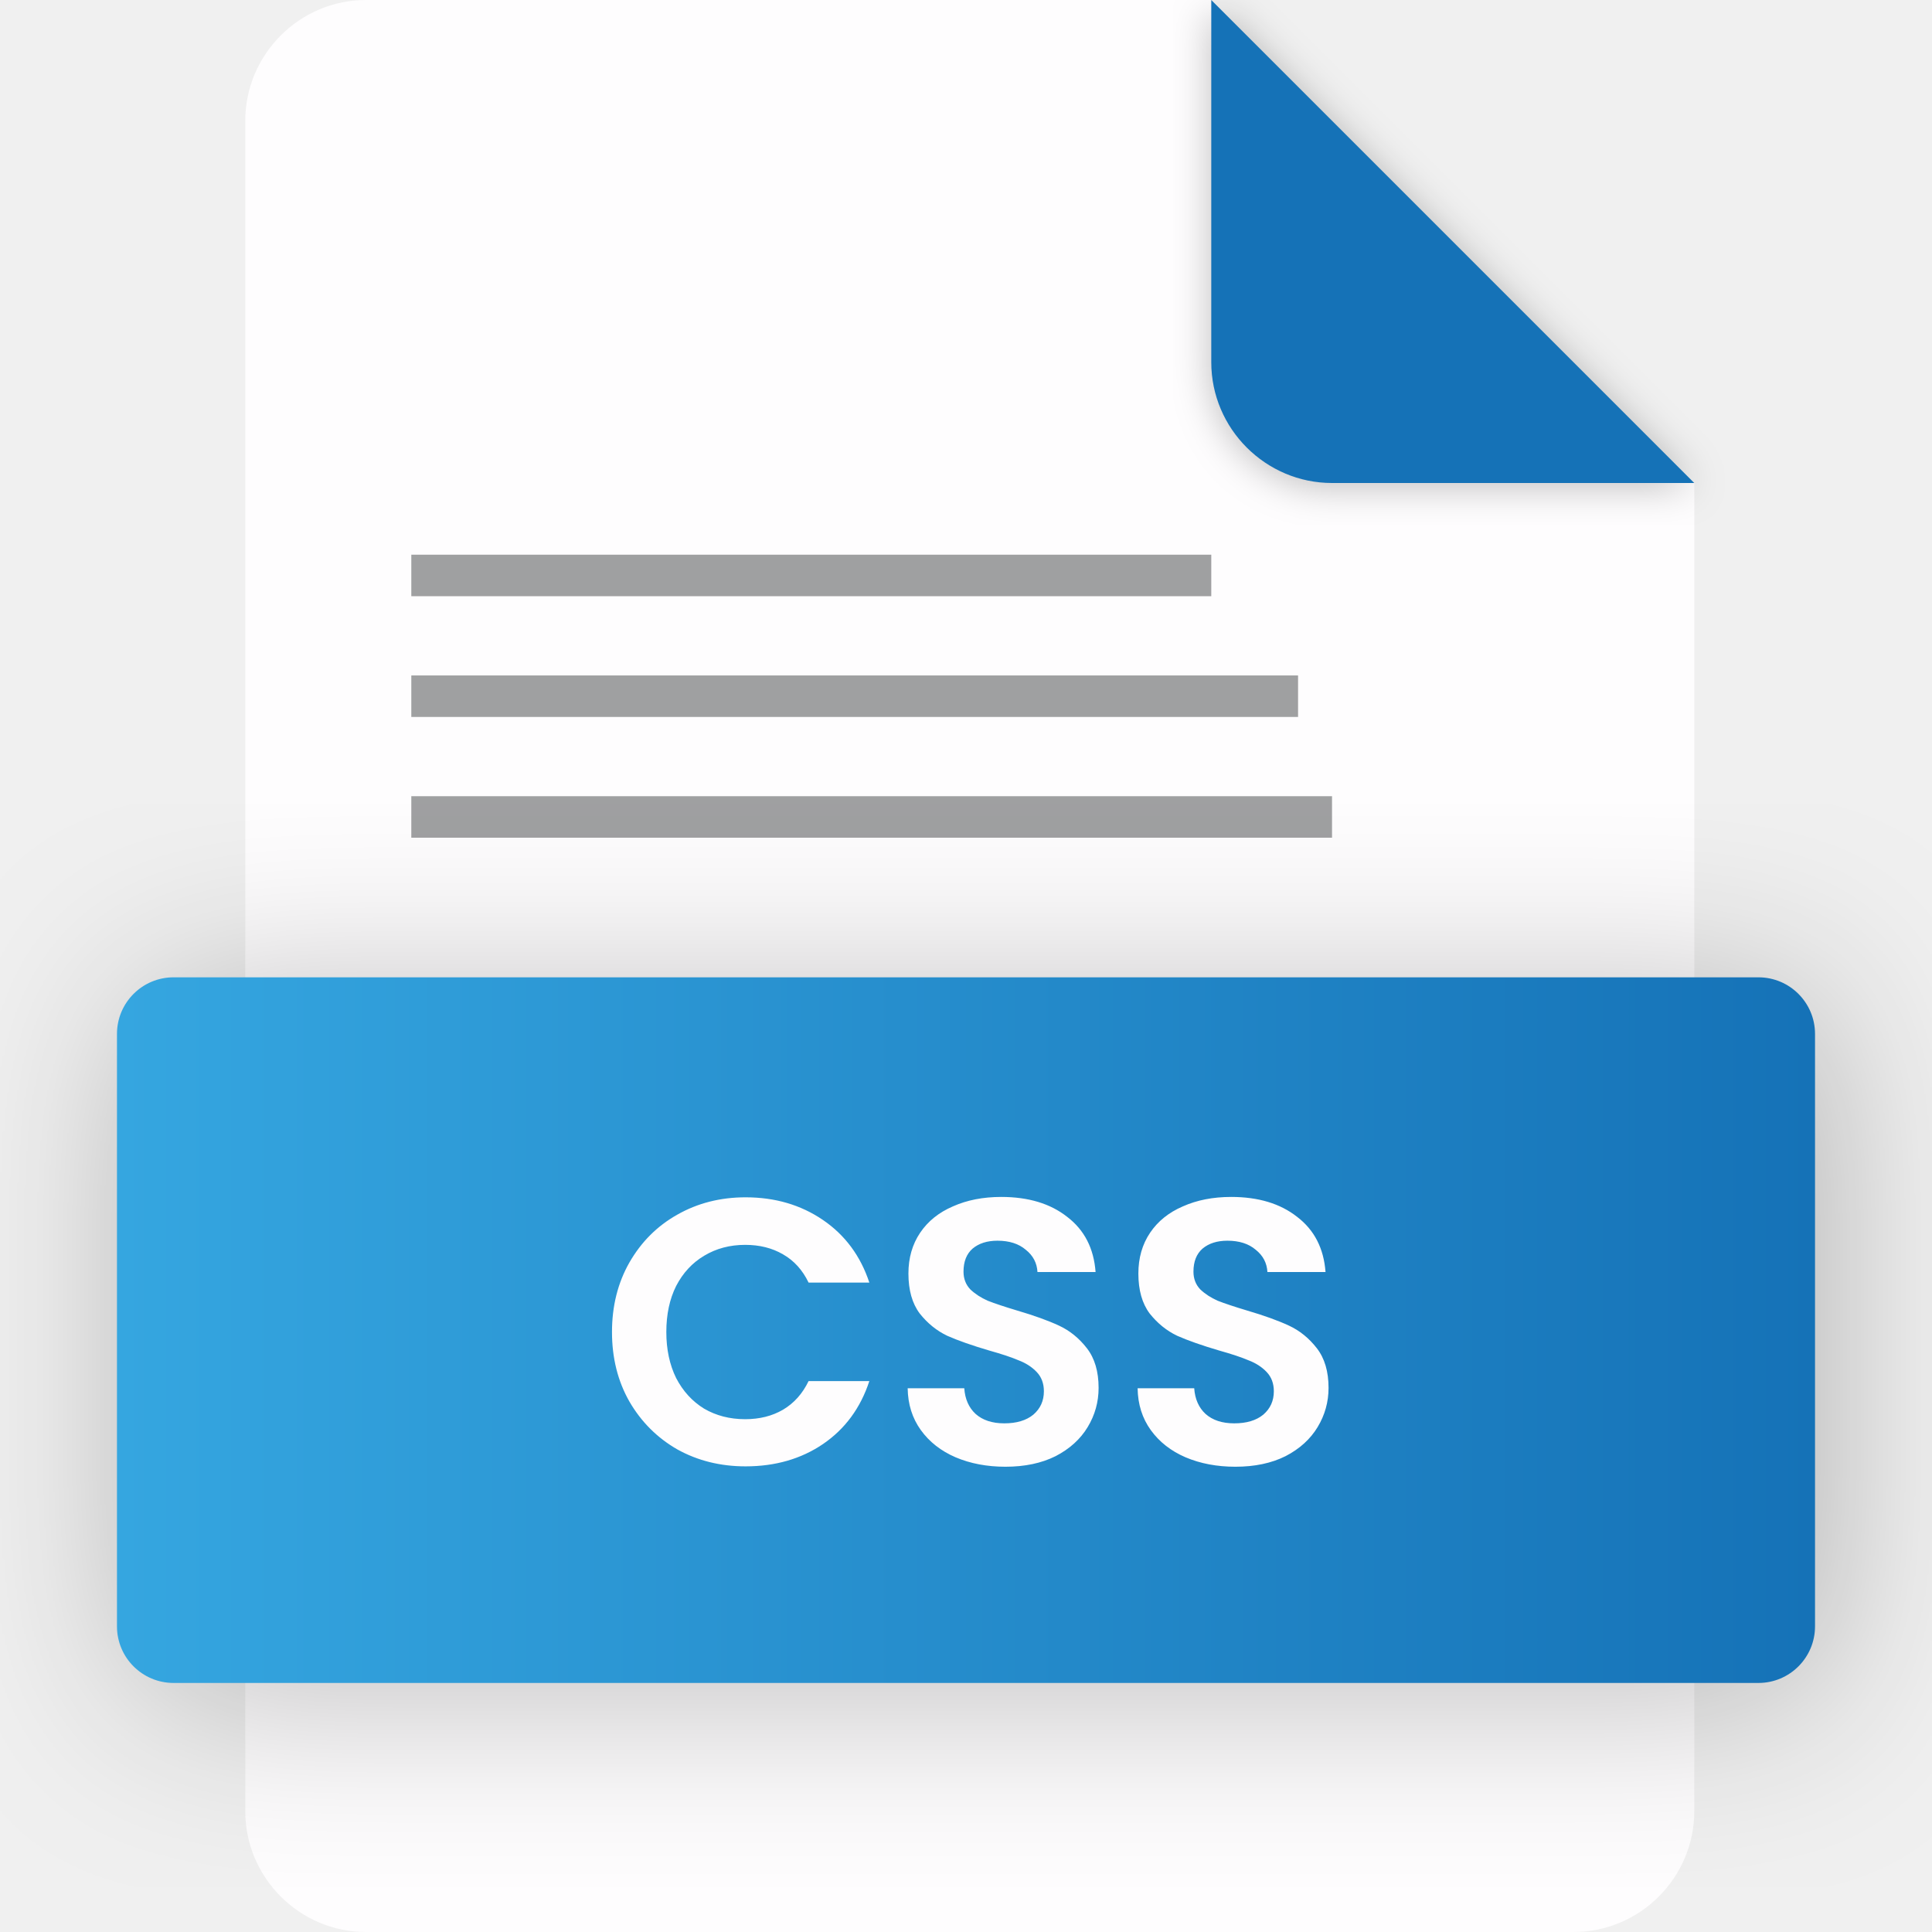
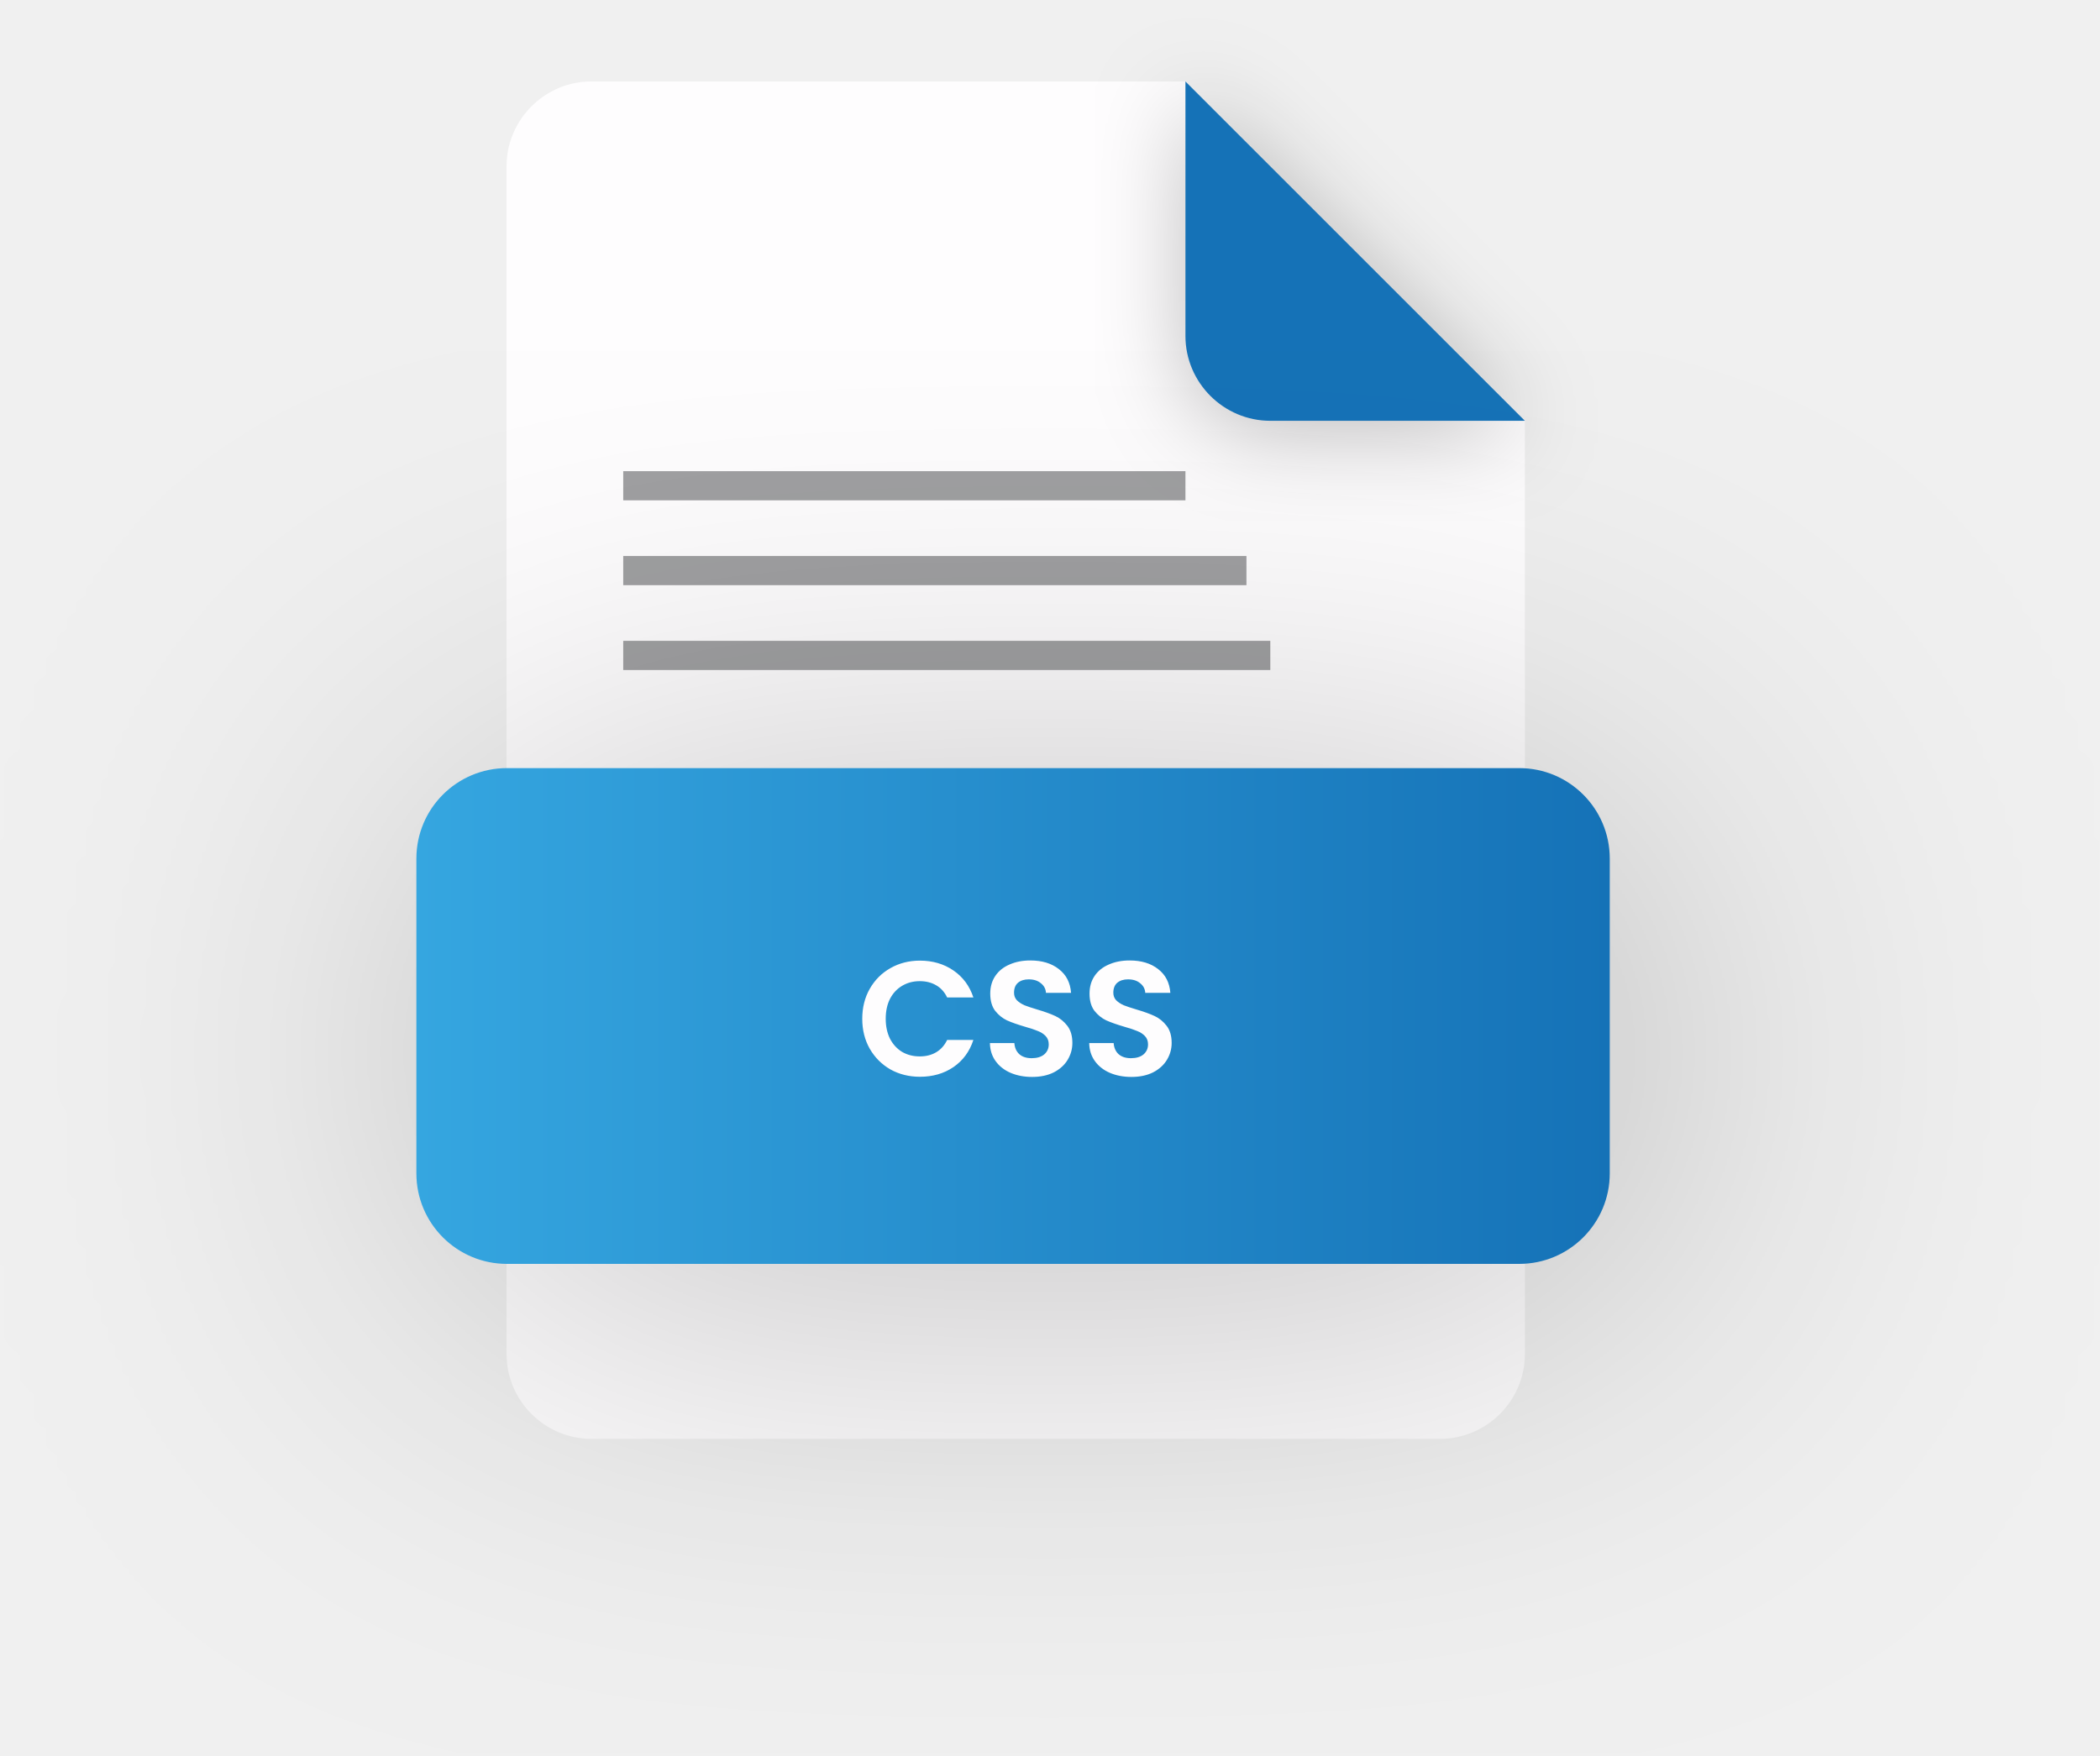
- <svg xmlns="http://www.w3.org/2000/svg" width="512" height="512" viewBox="0 0 512 512" fill="none">
-   <g clip-path="url(#clip0)">
-     <path d="M97 0C79.4 0 65 14.4 65 32V480C65 497.6 79.4 512 97 512H417C434.6 512 449 497.6 449 480V128L321 0H97Z" fill="#FEFDFE" />
-     <g filter="url(#filter0_d)">
-       <path d="M353 128H449L321 0V96C321 113.6 335.4 128 353 128Z" fill="#1572B7" />
-     </g>
-     <g filter="url(#filter1_d)">
-       <path d="M31 274C31 265.716 37.716 259 46 259H466C474.284 259 481 265.716 481 274V431C481 439.284 474.284 446 466 446H46C37.716 446 31 439.284 31 431V274Z" fill="url(#paint0_linear)" />
-     </g>
-     <path d="M162.184 353C162.184 346.133 163.717 340 166.784 334.6C169.917 329.133 174.15 324.9 179.484 321.9C184.884 318.833 190.917 317.3 197.584 317.3C205.384 317.3 212.217 319.3 218.084 323.3C223.95 327.3 228.05 332.833 230.384 339.9H214.284C212.684 336.567 210.417 334.067 207.484 332.4C204.617 330.733 201.284 329.9 197.484 329.9C193.417 329.9 189.784 330.867 186.584 332.8C183.45 334.667 180.984 337.333 179.184 340.8C177.45 344.267 176.584 348.333 176.584 353C176.584 357.6 177.45 361.667 179.184 365.2C180.984 368.667 183.45 371.367 186.584 373.3C189.784 375.167 193.417 376.1 197.484 376.1C201.284 376.1 204.617 375.267 207.484 373.6C210.417 371.867 212.684 369.333 214.284 366H230.384C228.05 373.133 223.95 378.7 218.084 382.7C212.284 386.633 205.45 388.6 197.584 388.6C190.917 388.6 184.884 387.1 179.484 384.1C174.15 381.033 169.917 376.8 166.784 371.4C163.717 366 162.184 359.867 162.184 353ZM266.441 388.7C261.575 388.7 257.175 387.867 253.241 386.2C249.375 384.533 246.308 382.133 244.041 379C241.775 375.867 240.608 372.167 240.541 367.9H255.541C255.741 370.767 256.741 373.033 258.541 374.7C260.408 376.367 262.941 377.2 266.141 377.2C269.408 377.2 271.975 376.433 273.841 374.9C275.708 373.3 276.641 371.233 276.641 368.7C276.641 366.633 276.008 364.933 274.741 363.6C273.475 362.267 271.875 361.233 269.941 360.5C268.075 359.7 265.475 358.833 262.141 357.9C257.608 356.567 253.908 355.267 251.041 354C248.241 352.667 245.808 350.7 243.741 348.1C241.741 345.433 240.741 341.9 240.741 337.5C240.741 333.367 241.775 329.767 243.841 326.7C245.908 323.633 248.808 321.3 252.541 319.7C256.275 318.033 260.541 317.2 265.341 317.2C272.541 317.2 278.375 318.967 282.841 322.5C287.375 325.967 289.875 330.833 290.341 337.1H274.941C274.808 334.7 273.775 332.733 271.841 331.2C269.975 329.6 267.475 328.8 264.341 328.8C261.608 328.8 259.408 329.5 257.741 330.9C256.141 332.3 255.341 334.333 255.341 337C255.341 338.867 255.941 340.433 257.141 341.7C258.408 342.9 259.941 343.9 261.741 344.7C263.608 345.433 266.208 346.3 269.541 347.3C274.075 348.633 277.775 349.967 280.641 351.3C283.508 352.633 285.975 354.633 288.041 357.3C290.108 359.967 291.141 363.467 291.141 367.8C291.141 371.533 290.175 375 288.241 378.2C286.308 381.4 283.475 383.967 279.741 385.9C276.008 387.767 271.575 388.7 266.441 388.7ZM327.379 388.7C322.512 388.7 318.112 387.867 314.179 386.2C310.312 384.533 307.246 382.133 304.979 379C302.712 375.867 301.546 372.167 301.479 367.9H316.479C316.679 370.767 317.679 373.033 319.479 374.7C321.346 376.367 323.879 377.2 327.079 377.2C330.346 377.2 332.912 376.433 334.779 374.9C336.646 373.3 337.579 371.233 337.579 368.7C337.579 366.633 336.946 364.933 335.679 363.6C334.412 362.267 332.812 361.233 330.879 360.5C329.012 359.7 326.412 358.833 323.079 357.9C318.546 356.567 314.846 355.267 311.979 354C309.179 352.667 306.746 350.7 304.679 348.1C302.679 345.433 301.679 341.9 301.679 337.5C301.679 333.367 302.712 329.767 304.779 326.7C306.846 323.633 309.746 321.3 313.479 319.7C317.212 318.033 321.479 317.2 326.279 317.2C333.479 317.2 339.312 318.967 343.779 322.5C348.312 325.967 350.812 330.833 351.279 337.1H335.879C335.746 334.7 334.712 332.733 332.779 331.2C330.912 329.6 328.412 328.8 325.279 328.8C322.546 328.8 320.346 329.5 318.679 330.9C317.079 332.3 316.279 334.333 316.279 337C316.279 338.867 316.879 340.433 318.079 341.7C319.346 342.9 320.879 343.9 322.679 344.7C324.546 345.433 327.146 346.3 330.479 347.3C335.012 348.633 338.712 349.967 341.579 351.3C344.446 352.633 346.912 354.633 348.979 357.3C351.046 359.967 352.079 363.467 352.079 367.8C352.079 371.533 351.112 375 349.179 378.2C347.246 381.4 344.412 383.967 340.679 385.9C336.946 387.767 332.512 388.7 327.379 388.7Z" fill="#FEFDFE" />
-     <rect opacity="0.4" x="109" y="147" width="212" height="11" fill="#121317" />
-     <rect opacity="0.4" x="109" y="179" width="235" height="11" fill="#121317" />
-     <rect opacity="0.4" x="109" y="211" width="244" height="11" fill="#121317" />
+ <svg xmlns="http://www.w3.org/2000/svg" width="232" height="194" viewBox="0 0 232 194" fill="none">
+   <path d="M65.336 9C60.18 9 55.961 13.219 55.961 18.375V149.625C55.961 154.781 60.18 159 65.336 159H159.089C164.246 159 168.464 154.781 168.464 149.625V46.5L130.963 9H65.336Z" fill="#FEFDFE" />
+   <g filter="url(#filter0_d)">
+     <path d="M140.338 46.5H168.464L130.963 9V37.125C130.963 42.281 135.182 46.5 140.338 46.5Z" fill="#1572B7" />
  </g>
+   <g filter="url(#filter1_d)">
+     <rect x="46" y="84.879" width="131.84" height="54.785" rx="10" fill="url(#paint0_linear)" />
+   </g>
+   <path d="M95.259 112.579C95.259 111.343 95.535 110.239 96.087 109.267C96.651 108.283 97.413 107.521 98.373 106.981C99.345 106.429 100.431 106.153 101.631 106.153C103.035 106.153 104.265 106.513 105.321 107.233C106.377 107.953 107.115 108.949 107.535 110.221H104.637C104.349 109.621 103.941 109.171 103.413 108.871C102.897 108.571 102.297 108.421 101.613 108.421C100.881 108.421 100.227 108.595 99.651 108.943C99.087 109.279 98.643 109.759 98.319 110.383C98.007 111.007 97.851 111.739 97.851 112.579C97.851 113.407 98.007 114.139 98.319 114.775C98.643 115.399 99.087 115.885 99.651 116.233C100.227 116.569 100.881 116.737 101.613 116.737C102.297 116.737 102.897 116.587 103.413 116.287C103.941 115.975 104.349 115.519 104.637 114.919H107.535C107.115 116.203 106.377 117.205 105.321 117.925C104.277 118.633 103.047 118.987 101.631 118.987C100.431 118.987 99.345 118.717 98.373 118.177C97.413 117.625 96.651 116.863 96.087 115.891C95.535 114.919 95.259 113.815 95.259 112.579ZM114.025 119.005C113.149 119.005 112.357 118.855 111.649 118.555C110.953 118.255 110.401 117.823 109.993 117.259C109.585 116.695 109.375 116.029 109.363 115.261H112.063C112.099 115.777 112.279 116.185 112.603 116.485C112.939 116.785 113.395 116.935 113.971 116.935C114.559 116.935 115.021 116.797 115.357 116.521C115.693 116.233 115.861 115.861 115.861 115.405C115.861 115.033 115.747 114.727 115.519 114.487C115.291 114.247 115.003 114.061 114.655 113.929C114.319 113.785 113.851 113.629 113.251 113.461C112.435 113.221 111.769 112.987 111.253 112.759C110.749 112.519 110.311 112.165 109.939 111.697C109.579 111.217 109.399 110.581 109.399 109.789C109.399 109.045 109.585 108.397 109.957 107.845C110.329 107.293 110.851 106.873 111.523 106.585C112.195 106.285 112.963 106.135 113.827 106.135C115.123 106.135 116.173 106.453 116.977 107.089C117.793 107.713 118.243 108.589 118.327 109.717H115.555C115.531 109.285 115.345 108.931 114.997 108.655C114.661 108.367 114.211 108.223 113.647 108.223C113.155 108.223 112.759 108.349 112.459 108.601C112.171 108.853 112.027 109.219 112.027 109.699C112.027 110.035 112.135 110.317 112.351 110.545C112.579 110.761 112.855 110.941 113.179 111.085C113.515 111.217 113.983 111.373 114.583 111.553C115.399 111.793 116.065 112.033 116.581 112.273C117.097 112.513 117.541 112.873 117.913 113.353C118.285 113.833 118.471 114.463 118.471 115.243C118.471 115.915 118.297 116.539 117.949 117.115C117.601 117.691 117.091 118.153 116.419 118.501C115.747 118.837 114.949 119.005 114.025 119.005ZM124.994 119.005C124.118 119.005 123.326 118.855 122.618 118.555C121.922 118.255 121.37 117.823 120.962 117.259C120.554 116.695 120.344 116.029 120.332 115.261H123.032C123.068 115.777 123.248 116.185 123.572 116.485C123.908 116.785 124.364 116.935 124.94 116.935C125.528 116.935 125.99 116.797 126.326 116.521C126.662 116.233 126.83 115.861 126.83 115.405C126.83 115.033 126.716 114.727 126.488 114.487C126.26 114.247 125.972 114.061 125.624 113.929C125.288 113.785 124.82 113.629 124.22 113.461C123.404 113.221 122.738 112.987 122.222 112.759C121.718 112.519 121.28 112.165 120.908 111.697C120.548 111.217 120.368 110.581 120.368 109.789C120.368 109.045 120.554 108.397 120.926 107.845C121.298 107.293 121.82 106.873 122.492 106.585C123.164 106.285 123.932 106.135 124.796 106.135C126.092 106.135 127.142 106.453 127.946 107.089C128.762 107.713 129.212 108.589 129.296 109.717H126.524C126.5 109.285 126.314 108.931 125.966 108.655C125.63 108.367 125.18 108.223 124.616 108.223C124.124 108.223 123.728 108.349 123.428 108.601C123.14 108.853 122.996 109.219 122.996 109.699C122.996 110.035 123.104 110.317 123.32 110.545C123.548 110.761 123.824 110.941 124.148 111.085C124.484 111.217 124.952 111.373 125.552 111.553C126.368 111.793 127.034 112.033 127.55 112.273C128.066 112.513 128.51 112.873 128.882 113.353C129.254 113.833 129.44 114.463 129.44 115.243C129.44 115.915 129.266 116.539 128.918 117.115C128.57 117.691 128.06 118.153 127.388 118.501C126.716 118.837 125.918 119.005 124.994 119.005Z" fill="#FEFDFE" />
+   <rect opacity="0.4" x="68.852" y="52.066" width="62.111" height="3.223" fill="#121317" />
+   <rect opacity="0.4" x="68.852" y="61.441" width="68.85" height="3.223" fill="#121317" />
+   <rect opacity="0.4" x="68.852" y="70.816" width="71.487" height="3.223" fill="#121317" />
  <defs>
-     <filter id="filter0_d" x="311" y="-9" width="148" height="148" filterUnits="userSpaceOnUse" color-interpolation-filters="sRGB">
+     <filter id="filter0_d" x="120.963" y="0" width="57.501" height="57.5" filterUnits="userSpaceOnUse" color-interpolation-filters="sRGB">
      <feFlood flood-opacity="0" result="BackgroundImageFix" />
      <feColorMatrix in="SourceAlpha" type="matrix" values="0 0 0 0 0 0 0 0 0 0 0 0 0 0 0 0 0 0 127 0" />
      <feOffset dy="1" />
      <feGaussianBlur stdDeviation="5" />
      <feColorMatrix type="matrix" values="0 0 0 0 0 0 0 0 0 0 0 0 0 0 0 0 0 0 0.25 0" />
      <feBlend mode="normal" in2="BackgroundImageFix" result="effect1_dropShadow" />
      <feBlend mode="normal" in="SourceGraphic" in2="effect1_dropShadow" result="shape" />
    </filter>
-     <filter id="filter1_d" x="-15" y="213" width="550" height="287" filterUnits="userSpaceOnUse" color-interpolation-filters="sRGB">
+     <filter id="filter1_d" x="0" y="38.879" width="231.84" height="154.785" filterUnits="userSpaceOnUse" color-interpolation-filters="sRGB">
      <feFlood flood-opacity="0" result="BackgroundImageFix" />
      <feColorMatrix in="SourceAlpha" type="matrix" values="0 0 0 0 0 0 0 0 0 0 0 0 0 0 0 0 0 0 127 0" />
      <feOffset dx="4" dy="4" />
      <feGaussianBlur stdDeviation="25" />
      <feColorMatrix type="matrix" values="0 0 0 0 0 0 0 0 0 0 0 0 0 0 0 0 0 0 0.25 0" />
      <feBlend mode="normal" in2="BackgroundImageFix" result="effect1_dropShadow" />
      <feBlend mode="normal" in="SourceGraphic" in2="effect1_dropShadow" result="shape" />
    </filter>
-     <linearGradient id="paint0_linear" x1="31" y1="353" x2="481" y2="353" gradientUnits="userSpaceOnUse">
+     <linearGradient id="paint0_linear" x1="46" y1="112.418" x2="177.84" y2="112.418" gradientUnits="userSpaceOnUse">
      <stop stop-color="#35A6E0" />
      <stop offset="1" stop-color="#1572B7" />
    </linearGradient>
-     <clipPath id="clip0">
-       <rect width="512" height="512" fill="white" />
-     </clipPath>
  </defs>
</svg>
